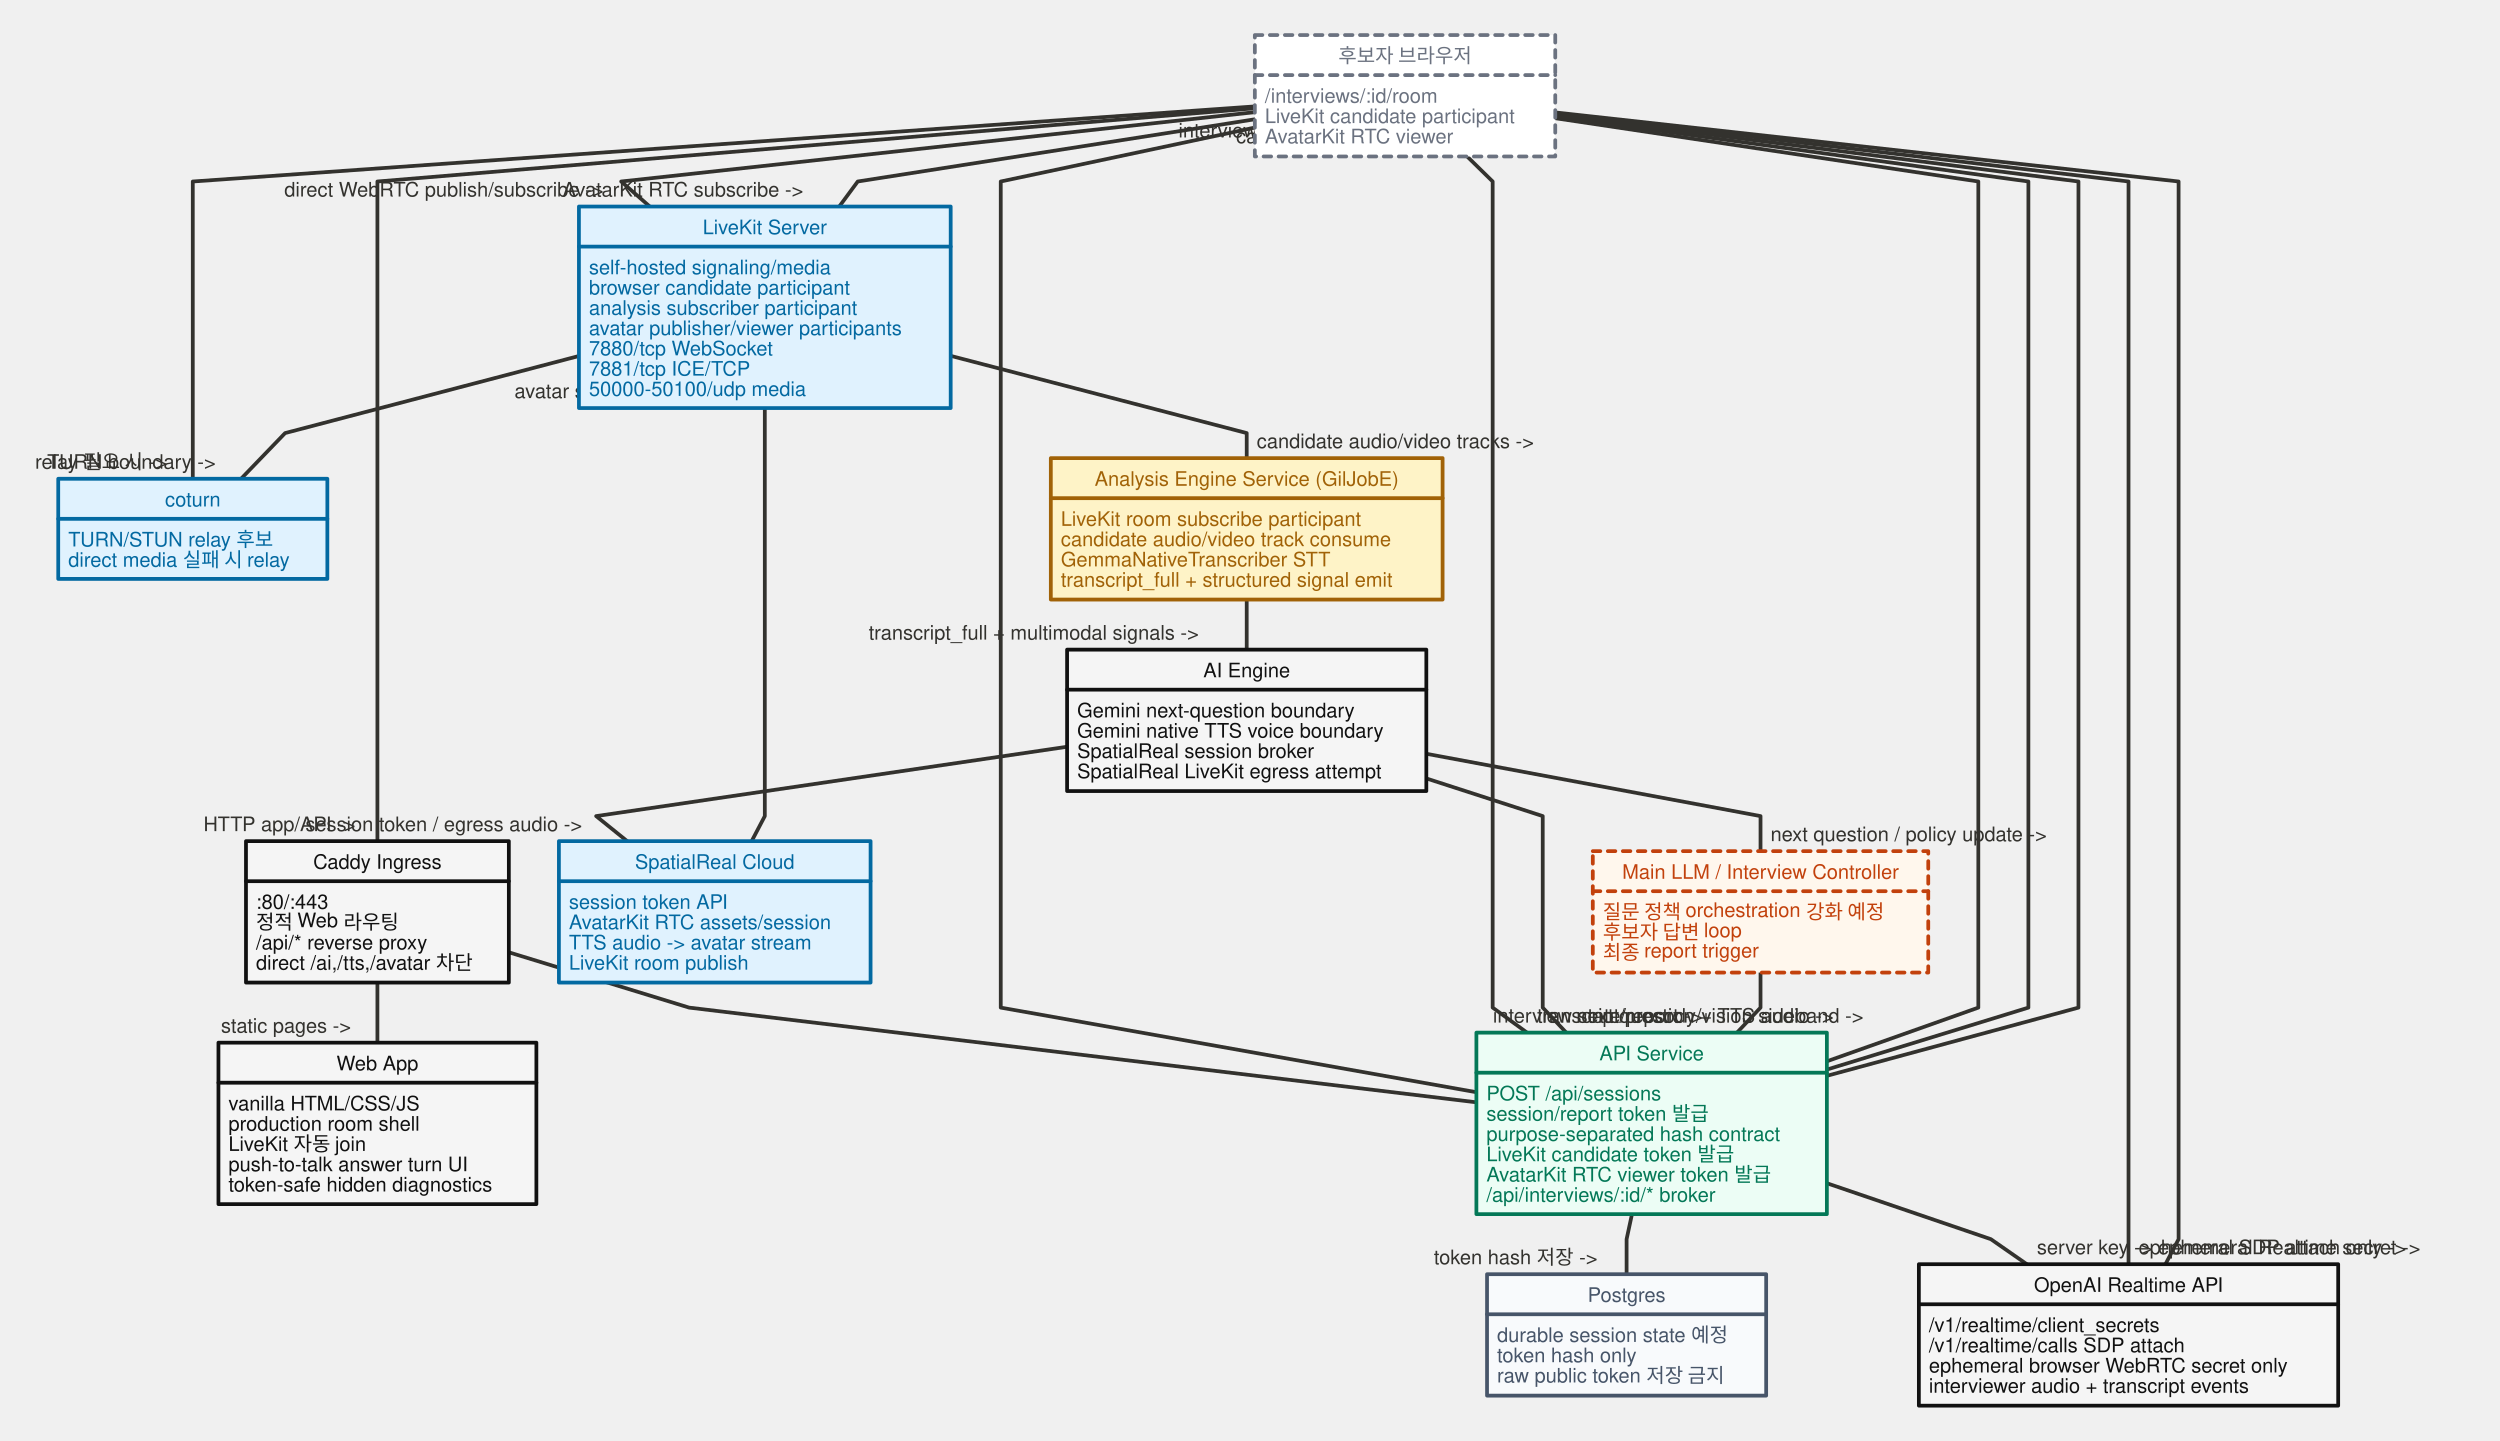
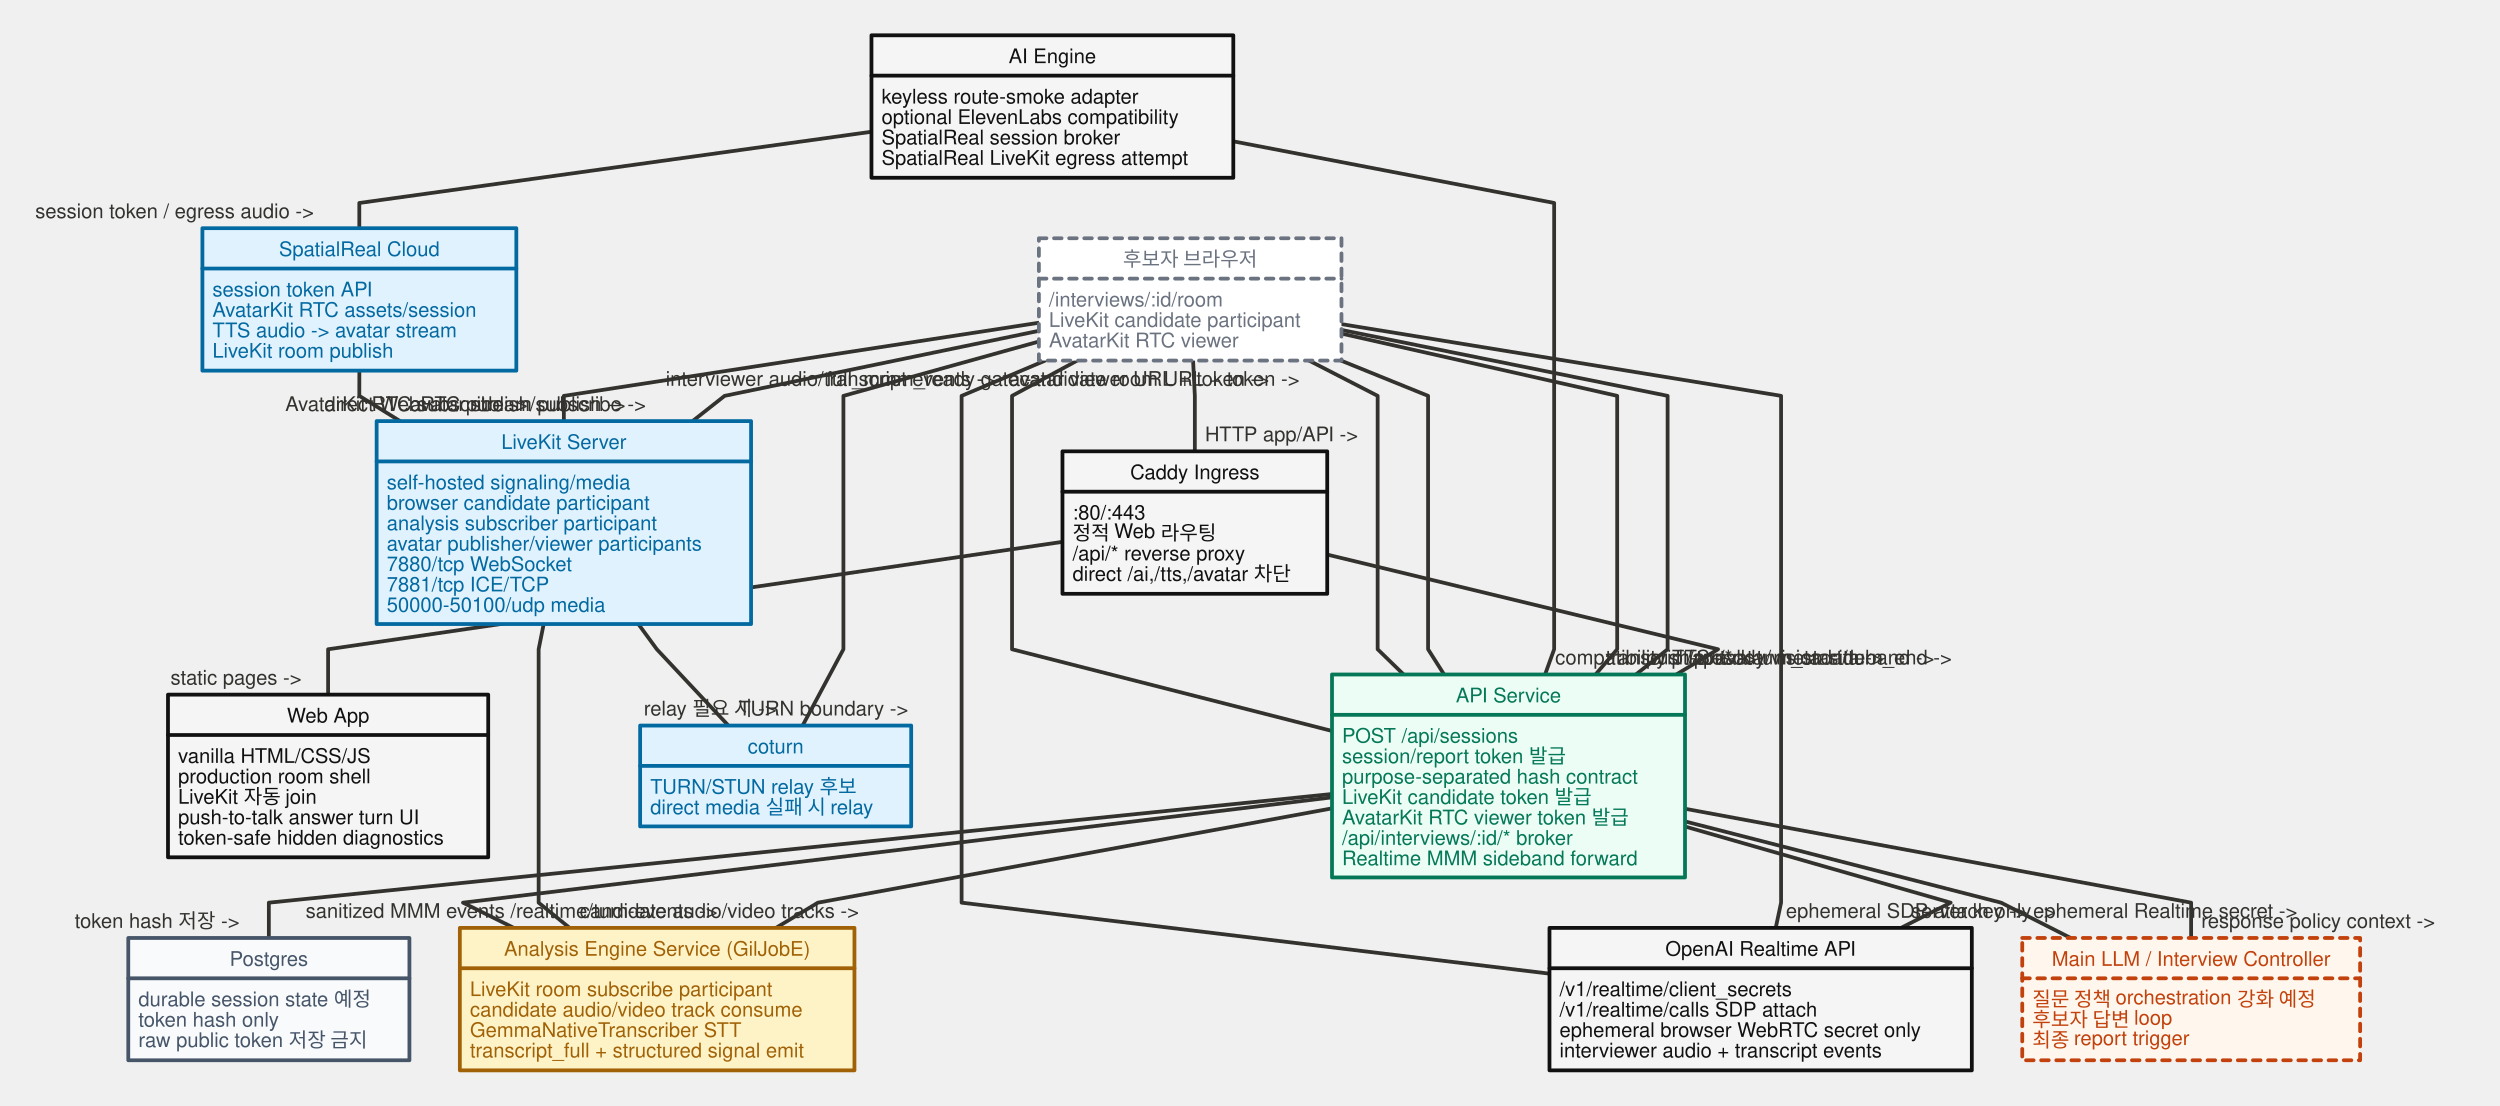
- <svg xmlns="http://www.w3.org/2000/svg" version="1.1" baseProfile="full" width="1997.3" height="1151.0" viewBox="0 0 1997.258 1151">
+ <svg xmlns="http://www.w3.org/2000/svg" version="1.1" baseProfile="full" width="1983.0" height="877.0" viewBox="0 0 1983 877">
  <g stroke-width="1.0" text-align="left" font="12pt Helvetica, Arial, sans-serif" font-size="12pt" font-family="Helvetica" font-weight="normal" font-style="normal">
    <g font-family="Helvetica" font-size="12pt" font-weight="bold" font-style="normal" stroke-width="3.0" stroke-linejoin="round" stroke-linecap="round" stroke="#33322E">
      <g stroke="transparent" fill="transparent">
-         <rect x="0.0" y="0.0" height="1151.0" width="1997.3" stroke="none" />
+         <rect x="0.0" y="0.0" height="877.0" width="1983.0" stroke="none" />
      </g>
-       <g transform="translate(26.5, 8)" fill="#33322E">
+       <g transform="translate(81.75, 8)" fill="#33322E">
        <g transform="translate(20, 20)" fill="#33322E" font-family="Helvetica" font-size="12pt" font-weight="normal" font-style="normal">
-           <text x="116.0" y="636.0" stroke="none">HTTP app/API -&gt;</text>
-           <path d="M956.0 58.5 L255 117 L255 217.5 L255 217.5 L255 318 L255 318 L255 394.5 L255 394.5 L255 471 L255 471 L255 547.5 L255 547.5 L255 624 L255 624 L255 644 L255.0 644.0 " fill="none" />
-           <text x="130.0" y="797.0" stroke="none">static pages -&gt;</text>
-           <path d="M255.0 757.0 L255 777 L255 805 L255.0 805.0 " fill="none" />
-           <text x="1141.0" y="844.7" stroke="none">/api/* -&gt;</text>
-           <path d="M360.0 732.8 L504 777 L1133 852.66 L1133.0 852.7 " fill="none" />
-           <text x="1099.0" y="982.0" stroke="none">token hash 저장 -&gt;</text>
-           <path d="M1257.3 942.0 L1253 962 L1253 990 L1253.0 990.0 " fill="none" />
-           <text x="941.0" y="86.4" stroke="none">candidate room URL + token -&gt;</text>
-           <path d="M1413.0 819.9 L1534 777 L1534 700.5 L1534 700.5 L1534 624 L1534 624 L1534 547.5 L1534 547.5 L1534 471 L1534 471 L1534 394.5 L1534 394.5 L1534 318 L1534 318 L1534 217.5 L1534 217.5 L1534 117 L1534 117 L1196 66.448 L1196.0 66.4 " fill="none" />
-           <text x="958.0" y="85.0" stroke="none">avatar viewer URL + token -&gt;</text>
-           <path d="M1413.0 826.5 L1574 777 L1574 700.5 L1574 700.5 L1574 624 L1574 624 L1574 547.5 L1574 547.5 L1574 471 L1574 471 L1574 394.5 L1574 394.5 L1574 318 L1574 318 L1574 217.5 L1574 217.5 L1574 117 L1574 117 L1196 65.006 L1196.0 65.0 " fill="none" />
-           <text x="180.6" y="129.0" stroke="none">direct WebRTC publish/subscribe -&gt;</text>
-           <path d="M956.0 61.6 L449.75 117 L472.586 137 L472.6 137.0 " fill="none" />
-           <text x="403.0" y="129.0" stroke="none">AvatarKit RTC subscribe -&gt;</text>
-           <path d="M956.0 67.3 L638.75 117 L623.974 137 L624.0 137.0 " fill="none" />
-           <text x="1141.0" y="836.6" stroke="none">push-to-talk turn_start/turn_end -&gt;</text>
-           <path d="M956.0 73.9 L753 117 L753 217.5 L753 217.5 L753 318 L753 318 L753 394.5 L753 394.5 L753 471 L753 471 L753 547.5 L753 547.5 L753 624 L753 624 L753 700.5 L753 700.5 L753 777 L753 777 L1133 844.596 L1133.0 844.6 " fill="none" />
-           <text x="1580.8" y="974.0" stroke="none">server key -&gt; ephemeral Realtime secret -&gt;</text>
-           <path d="M1413.0 917.3 L1544 962 L1572.758 982 L1572.8 982.0 " fill="none" />
-           <text x="1662.0" y="974.0" stroke="none">ephemeral SDP attach only -&gt;</text>
-           <path d="M1196.0 62.7 L1654 117 L1654 217.5 L1654 217.5 L1654 318 L1654 318 L1654 394.5 L1654 394.5 L1654 471 L1654 471 L1654 547.5 L1654 547.5 L1654 624 L1654 624 L1654 700.5 L1654 700.5 L1654 777 L1654 777 L1654 869.5 L1654 869.5 L1654 962 L1654 962 L1654 982 L1654.0 982.0 " fill="none" />
-           <text x="895.0" y="81.8" stroke="none">interviewer audio/transcript events -&gt;</text>
-           <path d="M1683.5 982.0 L1694 962 L1694 869.5 L1694 869.5 L1694 777 L1694 777 L1694 700.5 L1694 700.5 L1694 624 L1694 624 L1694 547.5 L1694 547.5 L1694 471 L1694 471 L1694 394.5 L1694 394.5 L1694 318 L1694 318 L1694 217.5 L1694 217.5 L1694 117 L1694 117 L1196 61.801 L1196.0 61.8 " fill="none" />
-           <text x="1181.5" y="789.0" stroke="none">transcript/prosody/vision sideband -&gt;</text>
-           <path d="M1125.6 97.0 L1146 117 L1146 217.5 L1146 217.5 L1146 318 L1146 318 L1146 394.5 L1146 394.5 L1146 471 L1146 471 L1146 547.5 L1146 547.5 L1146 624 L1146 624 L1146 700.5 L1146 700.5 L1146 777 L1146 777 L1173.459 797 L1173.5 797.0 " fill="none" />
-           <text x="997.0" y="83.8" stroke="none">full_mmm_ready gate -&gt;</text>
-           <path d="M1413.0 831.5 L1614 777 L1614 700.5 L1614 700.5 L1614 624 L1614 624 L1614 547.5 L1614 547.5 L1614 471 L1614 471 L1614 394.5 L1614 394.5 L1614 318 L1614 318 L1614 217.5 L1614 217.5 L1614 117 L1614 117 L1196 63.779 L1196.0 63.8 " fill="none" />
-           <text x="957.5" y="330.0" stroke="none">candidate audio/video tracks -&gt;</text>
-           <path d="M713.0 256.3 L949.5 318 L949.5 338 L949.5 338.0 " fill="none" />
-           <text x="647.5" y="483.0" stroke="none">transcript_full + multimodal signals -&gt;</text>
-           <path d="M949.5 451.0 L949.5 471 L949.5 491 L949.5 491.0 " fill="none" />
-           <text x="1212.8" y="789.0" stroke="none">next question + TTS audio -&gt;</text>
-           <path d="M1093.0 593.9 L1186 624 L1186 700.5 L1186 700.5 L1186 777 L1186 777 L1204.811 797 L1204.8 797.0 " fill="none" />
-           <text x="197.5" y="636.0" stroke="none">session token / egress audio -&gt;</text>
-           <path d="M806.0 568.6 L429.75 624 L454.521 644 L454.5 644.0 " fill="none" />
-           <text x="364.5" y="290.0" stroke="none">avatar stream publish -&gt;</text>
-           <path d="M554.0 644.0 L564.5 624 L564.5 547.5 L564.5 547.5 L564.5 471 L564.5 471 L564.5 394.5 L564.5 394.5 L564.5 318 L564.5 318 L564.5 298 L564.5 298.0 " fill="none" />
-           <text x="1368.0" y="644.0" stroke="none">next question / policy update -&gt;</text>
-           <path d="M1093.0 574.2 L1360 624 L1360 652 L1360.0 652.0 " fill="none" />
-           <text x="1146.2" y="789.0" stroke="none">interview state/report -&gt;</text>
-           <path d="M1360.0 749.0 L1360 777 L1341.189 797 L1341.2 797.0 " fill="none" />
-           <text x="-18.5" y="346.5" stroke="none">relay 필요 시 -&gt;</text>
-           <path d="M956.0 57.0 L107.5 117 L107.5 217.5 L107.5 217.5 L107.5 318 L107.5 318 L107.5 354.5 L107.5 354.5 " fill="none" />
-           <text x="-8.9" y="346.5" stroke="none">TURN boundary -&gt;</text>
-           <path d="M416.0 256.4 L181.25 318 L146.062 354.5 L146.1 354.5 " fill="none" />
+           <text x="854.0" y="322.0" stroke="none">HTTP app/API -&gt;</text>
+           <path d="M844.6 258.0 L846 286 L846 330 L846.0 330.0 " fill="none" />
+           <text x="33.5" y="515.0" stroke="none">static pages -&gt;</text>
+           <path d="M741.0 401.8 L158.5 487 L158.5 523 L158.5 523.0 " fill="none" />
+           <text x="1235.9" y="499.0" stroke="none">/api/* -&gt;</text>
+           <path d="M951.0 411.9 L1261 487 L1227.915 507 L1227.9 507.0 " fill="none" />
+           <text x="-42.5" y="708.0" stroke="none">token hash 저장 -&gt;</text>
+           <path d="M954.8 601.8 L111.5 688 L111.5 716 L111.5 716.0 " fill="none" />
+           <text x="706.9" y="278.0" stroke="none">candidate room URL + token -&gt;</text>
+           <path d="M1043.7 507.0 L1031 487 L1031 386.5 L1031 386.5 L1031 286 L1031 286 L961.915 258 L961.9 258.0 " fill="none" />
+           <text x="698.6" y="278.0" stroke="none">avatar viewer URL + token -&gt;</text>
+           <path d="M1011.6 507.0 L991 487 L991 386.5 L991 386.5 L991 286 L991 286 L936.556 258 L936.6 258.0 " fill="none" />
+           <text x="155.6" y="298.0" stroke="none">direct WebRTC publish/subscribe -&gt;</text>
+           <path d="M722.3 234.4 L473 286 L447.627 306 L447.6 306.0 " fill="none" />
+           <text x="124.5" y="298.0" stroke="none">AvatarKit RTC subscribe -&gt;</text>
+           <path d="M722.3 228.0 L345.5 286 L345.5 306 L345.5 306.0 " fill="none" />
+           <text x="1203.9" y="499.0" stroke="none">push-to-talk turn_start/turn_end -&gt;</text>
+           <path d="M962.3 233.7 L1221 286 L1221 386.5 L1221 386.5 L1221 487 L1221 487 L1195.876 507 L1195.9 507.0 " fill="none" />
+           <text x="1414.1" y="700.0" stroke="none">server key -&gt; ephemeral Realtime secret -&gt;</text>
+           <path d="M1234.8 627.6 L1445.5 688 L1406.088 708 L1406.1 708.0 " fill="none" />
+           <text x="1314.8" y="700.0" stroke="none">ephemeral SDP attach only -&gt;</text>
+           <path d="M962.3 229.1 L1311 286 L1311 386.5 L1311 386.5 L1311 487 L1311 487 L1311 587.5 L1311 587.5 L1311 688 L1311 688 L1306.752 708 L1306.8 708.0 " fill="none" />
+           <text x="426.3" y="278.0" stroke="none">interviewer audio/transcript events -&gt;</text>
+           <path d="M1127.3 744.3 L661 688 L661 587.5 L661 587.5 L661 487 L661 487 L661 386.5 L661 386.5 L661 286 L661 286 L727.34 258 L727.3 258.0 " fill="none" />
+           <text x="1171.8" y="499.0" stroke="none">transcript/prosody/vision sideband -&gt;</text>
+           <path d="M962.3 236.6 L1181 286 L1181 386.5 L1181 386.5 L1181 487 L1181 487 L1163.836 507 L1163.8 507.0 " fill="none" />
+           <text x="553.7" y="278.0" stroke="none">full_mmm_ready gate -&gt;</text>
+           <path d="M954.8 551.8 L701 487 L701 386.5 L701 386.5 L701 286 L701 286 L752.699 258 L752.7 258.0 " fill="none" />
+           <text x="140.7" y="700.0" stroke="none">sanitized MMM events /realtime/turn-events -&gt;</text>
+           <path d="M954.8 613.2 L547 688 L513.667 708 L513.7 708.0 " fill="none" />
+           <text x="358.1" y="700.0" stroke="none">candidate audio/video tracks -&gt;</text>
+           <path d="M329.5 467.0 L325.5 487 L325.5 587.5 L325.5 587.5 L325.5 688 L325.5 688 L350.075 708 L350.1 708.0 " fill="none" />
+           <text x="962.8" y="624.5" stroke="none">transcript_full + multimodal signals -&gt;</text>
+           <path d="M305.8 708.0 L265.5 688 L954.75 604.467 L954.8 604.5 " fill="none" />
+           <text x="1131.8" y="499.0" stroke="none">compatibility TTS/avatar metadata -&gt;</text>
+           <path d="M876.5 84.1 L1131 133 L1131 209.5 L1131 209.5 L1131 286 L1131 286 L1131 386.5 L1131 386.5 L1131 487 L1131 487 L1123.786 507 L1123.8 507.0 " fill="none" />
+           <text x="-73.8" y="145.0" stroke="none">session token / egress audio -&gt;</text>
+           <path d="M589.5 76.5 L183.25 133 L183.25 153 L183.3 153.0 " fill="none" />
+           <text x="223.5" y="298.0" stroke="none">avatar stream publish -&gt;</text>
+           <path d="M183.3 266.0 L183.25 286 L215.539 306 L215.5 306.0 " fill="none" />
+           <text x="1644.3" y="708.0" stroke="none">response policy context -&gt;</text>
+           <path d="M1234.8 613.5 L1636.25 688 L1636.25 716 L1636.3 716.0 " fill="none" />
+           <text x="1039.8" y="643.5" stroke="none">interview state/report -&gt;</text>
+           <path d="M1540.7 716.0 L1485.5 688 L1234.75 623.508 L1234.8 623.5 " fill="none" />
+           <text x="408.9" y="539.5" stroke="none">relay 필요 시 -&gt;</text>
+           <path d="M722.3 242.9 L567.25 286 L567.25 386.5 L567.25 386.5 L567.25 487 L567.25 487 L534.893 547.5 L534.9 547.5 " fill="none" />
+           <text x="484.0" y="539.5" stroke="none">TURN boundary -&gt;</text>
+           <path d="M404.6 467.0 L419.25 487 L475.988 547.5 L476.0 547.5 " fill="none" />
          <g data-name="후보자 브라우저">
            <g fill="#ffffff" stroke="#6b7280" stroke-dasharray="6 6" data-name="후보자 브라우저">
-               <rect x="956.0" y="0.0" height="97.0" width="240.0" data-name="후보자 브라우저" />
-               <path d="M956.0 32.0 L1196.0 32.0" fill="none" data-name="후보자 브라우저" />
-             </g>
-             <g transform="translate(956, 0)" font-family="Helvetica" font-size="12pt" font-weight="normal" font-style="normal" data-name="후보자 브라우저" data-compartment="0">
+               <rect x="722.3" y="161.0" height="97.0" width="240.0" data-name="후보자 브라우저" />
+               <path d="M722.3 193.0 L962.3 193.0" fill="none" data-name="후보자 브라우저" />
+             </g>
+             <g transform="translate(722.25, 161)" font-family="Helvetica" font-size="12pt" font-weight="normal" font-style="normal" data-name="후보자 브라우저" data-compartment="0">
              <g transform="translate(8, 8)" fill="#6b7280" text-align="center" data-name="후보자 브라우저" data-compartment="0">
                <text x="112.0" y="14.1" stroke="none" text-anchor="middle" data-name="후보자 브라우저" data-compartment="0">후보자 브라우저</text>
              </g>
            </g>
-             <g transform="translate(956, 32)" font-family="Helvetica" font-size="12pt" font-weight="normal" font-style="normal" data-name="후보자 브라우저" data-compartment="1">
+             <g transform="translate(722.25, 193)" font-family="Helvetica" font-size="12pt" font-weight="normal" font-style="normal" data-name="후보자 브라우저" data-compartment="1">
              <g transform="translate(8, 8)" fill="#6b7280" text-align="left" data-name="후보자 브라우저" data-compartment="1">
                <text x="0.0" y="14.1" stroke="none" data-name="후보자 브라우저" data-compartment="1">/interviews/:id/room</text>
                <text x="0.0" y="30.3" stroke="none" data-name="후보자 브라우저" data-compartment="1">LiveKit candidate participant</text>
                <text x="0.0" y="46.5" stroke="none" data-name="후보자 브라우저" data-compartment="1">AvatarKit RTC viewer</text>
              </g>
            </g>
          </g>
          <g data-name="Caddy Ingress">
            <g fill="#f5f5f5" stroke="#111111" data-name="Caddy Ingress">
-               <rect x="150.0" y="644.0" height="113.0" width="210.0" data-name="Caddy Ingress" />
-               <path d="M150.0 676.0 L360.0 676.0" fill="none" data-name="Caddy Ingress" />
-             </g>
-             <g transform="translate(150, 644)" font-family="Helvetica" font-size="12pt" font-weight="normal" font-style="normal" data-name="Caddy Ingress" data-compartment="0">
+               <rect x="741.0" y="330.0" height="113.0" width="210.0" data-name="Caddy Ingress" />
+               <path d="M741.0 362.0 L951.0 362.0" fill="none" data-name="Caddy Ingress" />
+             </g>
+             <g transform="translate(741, 330)" font-family="Helvetica" font-size="12pt" font-weight="normal" font-style="normal" data-name="Caddy Ingress" data-compartment="0">
              <g transform="translate(8, 8)" fill="#111111" text-align="center" data-name="Caddy Ingress" data-compartment="0">
                <text x="97.0" y="14.1" stroke="none" text-anchor="middle" data-name="Caddy Ingress" data-compartment="0">Caddy Ingress</text>
              </g>
            </g>
-             <g transform="translate(150, 676)" font-family="Helvetica" font-size="12pt" font-weight="normal" font-style="normal" data-name="Caddy Ingress" data-compartment="1">
+             <g transform="translate(741, 362)" font-family="Helvetica" font-size="12pt" font-weight="normal" font-style="normal" data-name="Caddy Ingress" data-compartment="1">
              <g transform="translate(8, 8)" fill="#111111" text-align="left" data-name="Caddy Ingress" data-compartment="1">
                <text x="0.0" y="14.1" stroke="none" data-name="Caddy Ingress" data-compartment="1">:80/:443</text>
                <text x="0.0" y="30.3" stroke="none" data-name="Caddy Ingress" data-compartment="1">정적 Web 라우팅</text>
                <text x="0.0" y="46.5" stroke="none" data-name="Caddy Ingress" data-compartment="1">/api/* reverse proxy</text>
                <text x="0.0" y="62.7" stroke="none" data-name="Caddy Ingress" data-compartment="1">direct /ai,/tts,/avatar 차단</text>
              </g>
            </g>
          </g>
          <g data-name="Web App">
            <g fill="#f5f5f5" stroke="#111111" data-name="Web App">
-               <rect x="128.0" y="805.0" height="129.0" width="254.0" data-name="Web App" />
-               <path d="M128.0 837.0 L382.0 837.0" fill="none" data-name="Web App" />
-             </g>
-             <g transform="translate(128, 805)" font-family="Helvetica" font-size="12pt" font-weight="normal" font-style="normal" data-name="Web App" data-compartment="0">
+               <rect x="31.5" y="523.0" height="129.0" width="254.0" data-name="Web App" />
+               <path d="M31.5 555.0 L285.5 555.0" fill="none" data-name="Web App" />
+             </g>
+             <g transform="translate(31.5, 523)" font-family="Helvetica" font-size="12pt" font-weight="normal" font-style="normal" data-name="Web App" data-compartment="0">
              <g transform="translate(8, 8)" fill="#111111" text-align="center" data-name="Web App" data-compartment="0">
                <text x="119.0" y="14.1" stroke="none" text-anchor="middle" data-name="Web App" data-compartment="0">Web App</text>
              </g>
            </g>
-             <g transform="translate(128, 837)" font-family="Helvetica" font-size="12pt" font-weight="normal" font-style="normal" data-name="Web App" data-compartment="1">
+             <g transform="translate(31.5, 555)" font-family="Helvetica" font-size="12pt" font-weight="normal" font-style="normal" data-name="Web App" data-compartment="1">
              <g transform="translate(8, 8)" fill="#111111" text-align="left" data-name="Web App" data-compartment="1">
                <text x="0.0" y="14.1" stroke="none" data-name="Web App" data-compartment="1">vanilla HTML/CSS/JS</text>
                <text x="0.0" y="30.3" stroke="none" data-name="Web App" data-compartment="1">production room shell</text>
                <text x="0.0" y="46.5" stroke="none" data-name="Web App" data-compartment="1">LiveKit 자동 join</text>
                <text x="0.0" y="62.7" stroke="none" data-name="Web App" data-compartment="1">push-to-talk answer turn UI</text>
                <text x="0.0" y="78.9" stroke="none" data-name="Web App" data-compartment="1">token-safe hidden diagnostics</text>
              </g>
            </g>
          </g>
          <g data-name="API Service">
            <g fill="#ecfdf5" stroke="#047857" data-name="API Service">
-               <rect x="1133.0" y="797.0" height="145.0" width="280.0" data-name="API Service" />
-               <path d="M1133.0 829.0 L1413.0 829.0" fill="none" data-name="API Service" />
-             </g>
-             <g transform="translate(1133, 797)" font-family="Helvetica" font-size="12pt" font-weight="normal" font-style="normal" data-name="API Service" data-compartment="0">
+               <rect x="954.8" y="507.0" height="161.0" width="280.0" data-name="API Service" />
+               <path d="M954.8 539.0 L1234.8 539.0" fill="none" data-name="API Service" />
+             </g>
+             <g transform="translate(954.75, 507)" font-family="Helvetica" font-size="12pt" font-weight="normal" font-style="normal" data-name="API Service" data-compartment="0">
              <g transform="translate(8, 8)" fill="#047857" text-align="center" data-name="API Service" data-compartment="0">
                <text x="132.0" y="14.1" stroke="none" text-anchor="middle" data-name="API Service" data-compartment="0">API Service</text>
              </g>
            </g>
-             <g transform="translate(1133, 829)" font-family="Helvetica" font-size="12pt" font-weight="normal" font-style="normal" data-name="API Service" data-compartment="1">
+             <g transform="translate(954.75, 539)" font-family="Helvetica" font-size="12pt" font-weight="normal" font-style="normal" data-name="API Service" data-compartment="1">
              <g transform="translate(8, 8)" fill="#047857" text-align="left" data-name="API Service" data-compartment="1">
                <text x="0.0" y="14.1" stroke="none" data-name="API Service" data-compartment="1">POST /api/sessions</text>
                <text x="0.0" y="30.3" stroke="none" data-name="API Service" data-compartment="1">session/report token 발급</text>
                <text x="0.0" y="46.5" stroke="none" data-name="API Service" data-compartment="1">purpose-separated hash contract</text>
                <text x="0.0" y="62.7" stroke="none" data-name="API Service" data-compartment="1">LiveKit candidate token 발급</text>
                <text x="0.0" y="78.9" stroke="none" data-name="API Service" data-compartment="1">AvatarKit RTC viewer token 발급</text>
                <text x="0.0" y="95.1" stroke="none" data-name="API Service" data-compartment="1">/api/interviews/:id/* broker</text>
+                 <text x="0.0" y="111.3" stroke="none" data-name="API Service" data-compartment="1">Realtime MMM sideband forward</text>
              </g>
            </g>
          </g>
          <g data-name="Postgres">
            <g fill="#f8fafc" stroke="#475569" data-name="Postgres">
-               <rect x="1141.5" y="990.0" height="97.0" width="223.0" data-name="Postgres" />
-               <path d="M1141.5 1022.0 L1364.5 1022.0" fill="none" data-name="Postgres" />
-             </g>
-             <g transform="translate(1141.5, 990)" font-family="Helvetica" font-size="12pt" font-weight="normal" font-style="normal" data-name="Postgres" data-compartment="0">
+               <rect x="0.0" y="716.0" height="97.0" width="223.0" data-name="Postgres" />
+               <path d="M0.0 748.0 L223.0 748.0" fill="none" data-name="Postgres" />
+             </g>
+             <g transform="translate(0, 716)" font-family="Helvetica" font-size="12pt" font-weight="normal" font-style="normal" data-name="Postgres" data-compartment="0">
              <g transform="translate(8, 8)" fill="#475569" text-align="center" data-name="Postgres" data-compartment="0">
                <text x="103.5" y="14.1" stroke="none" text-anchor="middle" data-name="Postgres" data-compartment="0">Postgres</text>
              </g>
            </g>
-             <g transform="translate(1141.5, 1022)" font-family="Helvetica" font-size="12pt" font-weight="normal" font-style="normal" data-name="Postgres" data-compartment="1">
+             <g transform="translate(0, 748)" font-family="Helvetica" font-size="12pt" font-weight="normal" font-style="normal" data-name="Postgres" data-compartment="1">
              <g transform="translate(8, 8)" fill="#475569" text-align="left" data-name="Postgres" data-compartment="1">
                <text x="0.0" y="14.1" stroke="none" data-name="Postgres" data-compartment="1">durable session state 예정</text>
                <text x="0.0" y="30.3" stroke="none" data-name="Postgres" data-compartment="1">token hash only</text>
                <text x="0.0" y="46.5" stroke="none" data-name="Postgres" data-compartment="1">raw public token 저장 금지</text>
              </g>
            </g>
          </g>
          <g data-name="LiveKit Server">
            <g fill="#e0f2fe" stroke="#0369a1" data-name="LiveKit Server">
-               <rect x="416.0" y="137.0" height="161.0" width="297.0" data-name="LiveKit Server" />
-               <path d="M416.0 169.0 L713.0 169.0" fill="none" data-name="LiveKit Server" />
-             </g>
-             <g transform="translate(416, 137)" font-family="Helvetica" font-size="12pt" font-weight="normal" font-style="normal" data-name="LiveKit Server" data-compartment="0">
+               <rect x="197.0" y="306.0" height="161.0" width="297.0" data-name="LiveKit Server" />
+               <path d="M197.0 338.0 L494.0 338.0" fill="none" data-name="LiveKit Server" />
+             </g>
+             <g transform="translate(197, 306)" font-family="Helvetica" font-size="12pt" font-weight="normal" font-style="normal" data-name="LiveKit Server" data-compartment="0">
              <g transform="translate(8, 8)" fill="#0369a1" text-align="center" data-name="LiveKit Server" data-compartment="0">
                <text x="140.5" y="14.1" stroke="none" text-anchor="middle" data-name="LiveKit Server" data-compartment="0">LiveKit Server</text>
              </g>
            </g>
-             <g transform="translate(416, 169)" font-family="Helvetica" font-size="12pt" font-weight="normal" font-style="normal" data-name="LiveKit Server" data-compartment="1">
+             <g transform="translate(197, 338)" font-family="Helvetica" font-size="12pt" font-weight="normal" font-style="normal" data-name="LiveKit Server" data-compartment="1">
              <g transform="translate(8, 8)" fill="#0369a1" text-align="left" data-name="LiveKit Server" data-compartment="1">
                <text x="0.0" y="14.1" stroke="none" data-name="LiveKit Server" data-compartment="1">self-hosted signaling/media</text>
                <text x="0.0" y="30.3" stroke="none" data-name="LiveKit Server" data-compartment="1">browser candidate participant</text>
                <text x="0.0" y="46.5" stroke="none" data-name="LiveKit Server" data-compartment="1">analysis subscriber participant</text>
                <text x="0.0" y="62.7" stroke="none" data-name="LiveKit Server" data-compartment="1">avatar publisher/viewer participants</text>
                <text x="0.0" y="78.9" stroke="none" data-name="LiveKit Server" data-compartment="1">7880/tcp WebSocket</text>
                <text x="0.0" y="95.1" stroke="none" data-name="LiveKit Server" data-compartment="1">7881/tcp ICE/TCP</text>
                <text x="0.0" y="111.3" stroke="none" data-name="LiveKit Server" data-compartment="1">50000-50100/udp media</text>
              </g>
            </g>
          </g>
          <g data-name="coturn">
            <g fill="#e0f2fe" stroke="#0369a1" data-name="coturn">
-               <rect x="0.0" y="354.5" height="80.0" width="215.0" data-name="coturn" />
-               <path d="M0.0 386.5 L215.0 386.5" fill="none" data-name="coturn" />
-             </g>
-             <g transform="translate(0, 354.5)" font-family="Helvetica" font-size="12pt" font-weight="normal" font-style="normal" data-name="coturn" data-compartment="0">
+               <rect x="406.0" y="547.5" height="80.0" width="215.0" data-name="coturn" />
+               <path d="M406.0 579.5 L621.0 579.5" fill="none" data-name="coturn" />
+             </g>
+             <g transform="translate(406, 547.5)" font-family="Helvetica" font-size="12pt" font-weight="normal" font-style="normal" data-name="coturn" data-compartment="0">
              <g transform="translate(8, 8)" fill="#0369a1" text-align="center" data-name="coturn" data-compartment="0">
                <text x="99.5" y="14.1" stroke="none" text-anchor="middle" data-name="coturn" data-compartment="0">coturn</text>
              </g>
            </g>
-             <g transform="translate(0, 386.5)" font-family="Helvetica" font-size="12pt" font-weight="normal" font-style="normal" data-name="coturn" data-compartment="1">
+             <g transform="translate(406, 579.5)" font-family="Helvetica" font-size="12pt" font-weight="normal" font-style="normal" data-name="coturn" data-compartment="1">
              <g transform="translate(8, 8)" fill="#0369a1" text-align="left" data-name="coturn" data-compartment="1">
                <text x="0.0" y="14.1" stroke="none" data-name="coturn" data-compartment="1">TURN/STUN relay 후보</text>
                <text x="0.0" y="30.3" stroke="none" data-name="coturn" data-compartment="1">direct media 실패 시 relay</text>
              </g>
            </g>
          </g>
          <g data-name="Analysis Engine Service      (GilJobE)">
            <g fill="#fef3c7" stroke="#a16207" data-name="Analysis Engine Service       (GilJobE)">
-               <rect x="793.0" y="338.0" height="113.0" width="313.0" data-name="Analysis Engine Service        (GilJobE)" />
-               <path d="M793.0 370.0 L1106.0 370.0" fill="none" data-name="Analysis Engine Service        (GilJobE)" />
-             </g>
-             <g transform="translate(793, 338)" font-family="Helvetica" font-size="12pt" font-weight="normal" font-style="normal" data-name="Analysis Engine Service       (GilJobE)" data-compartment="0">
+               <rect x="263.0" y="708.0" height="113.0" width="313.0" data-name="Analysis Engine Service        (GilJobE)" />
+               <path d="M263.0 740.0 L576.0 740.0" fill="none" data-name="Analysis Engine Service        (GilJobE)" />
+             </g>
+             <g transform="translate(263, 708)" font-family="Helvetica" font-size="12pt" font-weight="normal" font-style="normal" data-name="Analysis Engine Service       (GilJobE)" data-compartment="0">
              <g transform="translate(8, 8)" fill="#a16207" text-align="center" data-name="Analysis Engine Service        (GilJobE)" data-compartment="0">
                <text x="148.5" y="14.1" stroke="none" text-anchor="middle" data-name="Analysis Engine Service         (GilJobE)" data-compartment="0">Analysis Engine Service
								(GilJobE)</text>
              </g>
            </g>
-             <g transform="translate(793, 370)" font-family="Helvetica" font-size="12pt" font-weight="normal" font-style="normal" data-name="Analysis Engine Service       (GilJobE)" data-compartment="1">
+             <g transform="translate(263, 740)" font-family="Helvetica" font-size="12pt" font-weight="normal" font-style="normal" data-name="Analysis Engine Service       (GilJobE)" data-compartment="1">
              <g transform="translate(8, 8)" fill="#a16207" text-align="left" data-name="Analysis Engine Service        (GilJobE)" data-compartment="1">
                <text x="0.0" y="14.1" stroke="none" data-name="Analysis Engine Service         (GilJobE)" data-compartment="1">LiveKit room subscribe participant</text>
                <text x="0.0" y="30.3" stroke="none" data-name="Analysis Engine Service         (GilJobE)" data-compartment="1">candidate audio/video track consume</text>
                <text x="0.0" y="46.5" stroke="none" data-name="Analysis Engine Service         (GilJobE)" data-compartment="1">GemmaNativeTranscriber STT</text>
                <text x="0.0" y="62.7" stroke="none" data-name="Analysis Engine Service         (GilJobE)" data-compartment="1">transcript_full + structured signal emit</text>
              </g>
            </g>
          </g>
          <g data-name="OpenAI Realtime API">
            <g fill="#f5f5f5" stroke="#111111" data-name="OpenAI Realtime API">
-               <rect x="1486.5" y="982.0" height="113.0" width="335.0" data-name="OpenAI Realtime API" />
-               <path d="M1486.5 1014.0 L1821.5 1014.0" fill="none" data-name="OpenAI Realtime API" />
-             </g>
-             <g transform="translate(1486.5, 982)" font-family="Helvetica" font-size="12pt" font-weight="normal" font-style="normal" data-name="OpenAI Realtime API" data-compartment="0">
+               <rect x="1127.3" y="708.0" height="113.0" width="335.0" data-name="OpenAI Realtime API" />
+               <path d="M1127.3 740.0 L1462.3 740.0" fill="none" data-name="OpenAI Realtime API" />
+             </g>
+             <g transform="translate(1127.25, 708)" font-family="Helvetica" font-size="12pt" font-weight="normal" font-style="normal" data-name="OpenAI Realtime API" data-compartment="0">
              <g transform="translate(8, 8)" fill="#111111" text-align="center" data-name="OpenAI Realtime API" data-compartment="0">
                <text x="159.5" y="14.1" stroke="none" text-anchor="middle" data-name="OpenAI Realtime API" data-compartment="0">OpenAI Realtime API</text>
              </g>
            </g>
-             <g transform="translate(1486.5, 1014)" font-family="Helvetica" font-size="12pt" font-weight="normal" font-style="normal" data-name="OpenAI Realtime API" data-compartment="1">
+             <g transform="translate(1127.25, 740)" font-family="Helvetica" font-size="12pt" font-weight="normal" font-style="normal" data-name="OpenAI Realtime API" data-compartment="1">
              <g transform="translate(8, 8)" fill="#111111" text-align="left" data-name="OpenAI Realtime API" data-compartment="1">
                <text x="0.0" y="14.1" stroke="none" data-name="OpenAI Realtime API" data-compartment="1">/v1/realtime/client_secrets</text>
                <text x="0.0" y="30.3" stroke="none" data-name="OpenAI Realtime API" data-compartment="1">/v1/realtime/calls SDP attach</text>
                <text x="0.0" y="46.5" stroke="none" data-name="OpenAI Realtime API" data-compartment="1">ephemeral browser WebRTC secret only</text>
                <text x="0.0" y="62.7" stroke="none" data-name="OpenAI Realtime API" data-compartment="1">interviewer audio + transcript events</text>
              </g>
            </g>
          </g>
          <g data-name="AI Engine">
            <g fill="#f5f5f5" stroke="#111111" data-name="AI Engine">
-               <rect x="806.0" y="491.0" height="113.0" width="287.0" data-name="AI Engine" />
-               <path d="M806.0 523.0 L1093.0 523.0" fill="none" data-name="AI Engine" />
-             </g>
-             <g transform="translate(806, 491)" font-family="Helvetica" font-size="12pt" font-weight="normal" font-style="normal" data-name="AI Engine" data-compartment="0">
+               <rect x="589.5" y="0.0" height="113.0" width="287.0" data-name="AI Engine" />
+               <path d="M589.5 32.0 L876.5 32.0" fill="none" data-name="AI Engine" />
+             </g>
+             <g transform="translate(589.5, 0)" font-family="Helvetica" font-size="12pt" font-weight="normal" font-style="normal" data-name="AI Engine" data-compartment="0">
              <g transform="translate(8, 8)" fill="#111111" text-align="center" data-name="AI Engine" data-compartment="0">
                <text x="135.5" y="14.1" stroke="none" text-anchor="middle" data-name="AI Engine" data-compartment="0">AI Engine</text>
              </g>
            </g>
-             <g transform="translate(806, 523)" font-family="Helvetica" font-size="12pt" font-weight="normal" font-style="normal" data-name="AI Engine" data-compartment="1">
+             <g transform="translate(589.5, 32)" font-family="Helvetica" font-size="12pt" font-weight="normal" font-style="normal" data-name="AI Engine" data-compartment="1">
              <g transform="translate(8, 8)" fill="#111111" text-align="left" data-name="AI Engine" data-compartment="1">
-                 <text x="0.0" y="14.1" stroke="none" data-name="AI Engine" data-compartment="1">Gemini next-question boundary</text>
-                 <text x="0.0" y="30.3" stroke="none" data-name="AI Engine" data-compartment="1">Gemini native TTS voice boundary</text>
+                 <text x="0.0" y="14.1" stroke="none" data-name="AI Engine" data-compartment="1">keyless route-smoke adapter</text>
+                 <text x="0.0" y="30.3" stroke="none" data-name="AI Engine" data-compartment="1">optional ElevenLabs compatibility</text>
                <text x="0.0" y="46.5" stroke="none" data-name="AI Engine" data-compartment="1">SpatialReal session broker</text>
                <text x="0.0" y="62.7" stroke="none" data-name="AI Engine" data-compartment="1">SpatialReal LiveKit egress attempt</text>
              </g>
            </g>
          </g>
          <g data-name="SpatialReal Cloud">
            <g fill="#e0f2fe" stroke="#0369a1" data-name="SpatialReal Cloud">
-               <rect x="400.0" y="644.0" height="113.0" width="249.0" data-name="SpatialReal Cloud" />
-               <path d="M400.0 676.0 L649.0 676.0" fill="none" data-name="SpatialReal Cloud" />
-             </g>
-             <g transform="translate(400, 644)" font-family="Helvetica" font-size="12pt" font-weight="normal" font-style="normal" data-name="SpatialReal Cloud" data-compartment="0">
+               <rect x="58.8" y="153.0" height="113.0" width="249.0" data-name="SpatialReal Cloud" />
+               <path d="M58.8 185.0 L307.8 185.0" fill="none" data-name="SpatialReal Cloud" />
+             </g>
+             <g transform="translate(58.75, 153)" font-family="Helvetica" font-size="12pt" font-weight="normal" font-style="normal" data-name="SpatialReal Cloud" data-compartment="0">
              <g transform="translate(8, 8)" fill="#0369a1" text-align="center" data-name="SpatialReal Cloud" data-compartment="0">
                <text x="116.5" y="14.1" stroke="none" text-anchor="middle" data-name="SpatialReal Cloud" data-compartment="0">SpatialReal Cloud</text>
              </g>
            </g>
-             <g transform="translate(400, 676)" font-family="Helvetica" font-size="12pt" font-weight="normal" font-style="normal" data-name="SpatialReal Cloud" data-compartment="1">
+             <g transform="translate(58.75, 185)" font-family="Helvetica" font-size="12pt" font-weight="normal" font-style="normal" data-name="SpatialReal Cloud" data-compartment="1">
              <g transform="translate(8, 8)" fill="#0369a1" text-align="left" data-name="SpatialReal Cloud" data-compartment="1">
                <text x="0.0" y="14.1" stroke="none" data-name="SpatialReal Cloud" data-compartment="1">session token API</text>
                <text x="0.0" y="30.3" stroke="none" data-name="SpatialReal Cloud" data-compartment="1">AvatarKit RTC assets/session</text>
                <text x="0.0" y="46.5" stroke="none" data-name="SpatialReal Cloud" data-compartment="1">TTS audio -&gt; avatar stream</text>
                <text x="0.0" y="62.7" stroke="none" data-name="SpatialReal Cloud" data-compartment="1">LiveKit room publish</text>
              </g>
            </g>
          </g>
          <g data-name="Main LLM / Interview Controller">
            <g fill="#fff7ed" stroke="#c2410c" stroke-dasharray="6 6" data-name="Main LLM / Interview Controller">
-               <rect x="1226.0" y="652.0" height="97.0" width="268.0" data-name="Main LLM / Interview Controller" />
-               <path d="M1226.0 684.0 L1494.0 684.0" fill="none" data-name="Main LLM / Interview Controller" />
-             </g>
-             <g transform="translate(1226, 652)" font-family="Helvetica" font-size="12pt" font-weight="normal" font-style="normal" data-name="Main LLM / Interview Controller" data-compartment="0">
+               <rect x="1502.3" y="716.0" height="97.0" width="268.0" data-name="Main LLM / Interview Controller" />
+               <path d="M1502.3 748.0 L1770.3 748.0" fill="none" data-name="Main LLM / Interview Controller" />
+             </g>
+             <g transform="translate(1502.25, 716)" font-family="Helvetica" font-size="12pt" font-weight="normal" font-style="normal" data-name="Main LLM / Interview Controller" data-compartment="0">
              <g transform="translate(8, 8)" fill="#c2410c" text-align="center" data-name="Main LLM / Interview Controller" data-compartment="0">
                <text x="126.0" y="14.1" stroke="none" text-anchor="middle" data-name="Main LLM / Interview Controller" data-compartment="0">Main LLM / Interview Controller</text>
              </g>
            </g>
-             <g transform="translate(1226, 684)" font-family="Helvetica" font-size="12pt" font-weight="normal" font-style="normal" data-name="Main LLM / Interview Controller" data-compartment="1">
+             <g transform="translate(1502.25, 748)" font-family="Helvetica" font-size="12pt" font-weight="normal" font-style="normal" data-name="Main LLM / Interview Controller" data-compartment="1">
              <g transform="translate(8, 8)" fill="#c2410c" text-align="left" data-name="Main LLM / Interview Controller" data-compartment="1">
                <text x="0.0" y="14.1" stroke="none" data-name="Main LLM / Interview Controller" data-compartment="1">질문 정책 orchestration 강화 예정</text>
                <text x="0.0" y="30.3" stroke="none" data-name="Main LLM / Interview Controller" data-compartment="1">후보자 답변 loop</text>
                <text x="0.0" y="46.5" stroke="none" data-name="Main LLM / Interview Controller" data-compartment="1">최종 report trigger</text>
              </g>
            </g>
          </g>
        </g>
      </g>
    </g>
  </g>
</svg>
